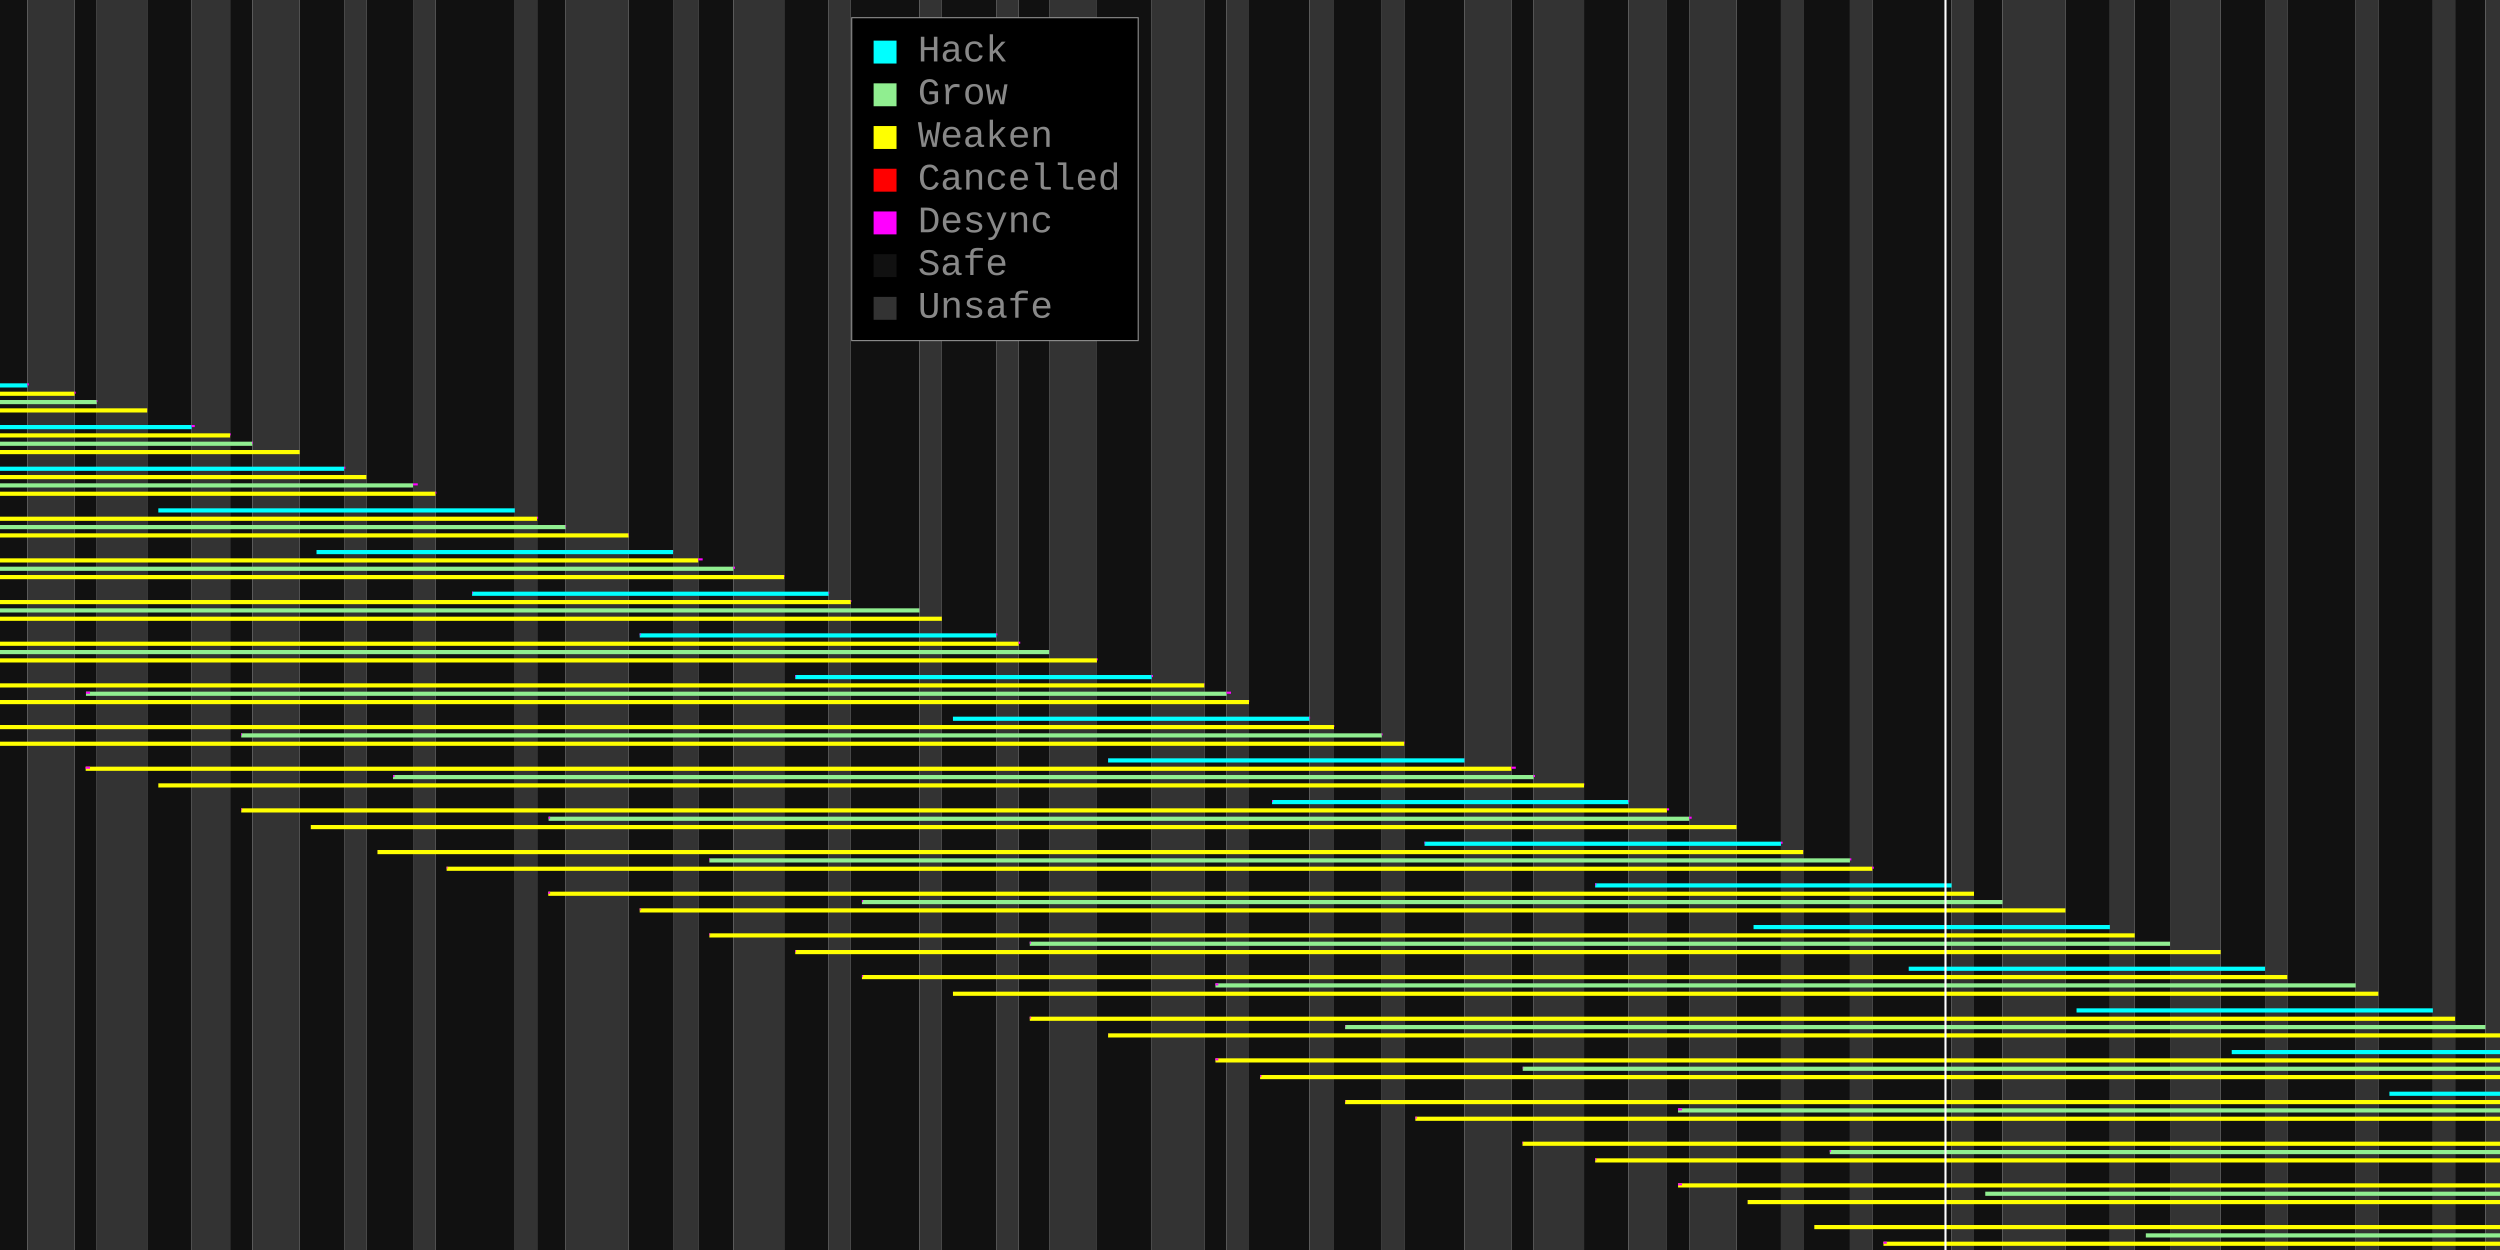
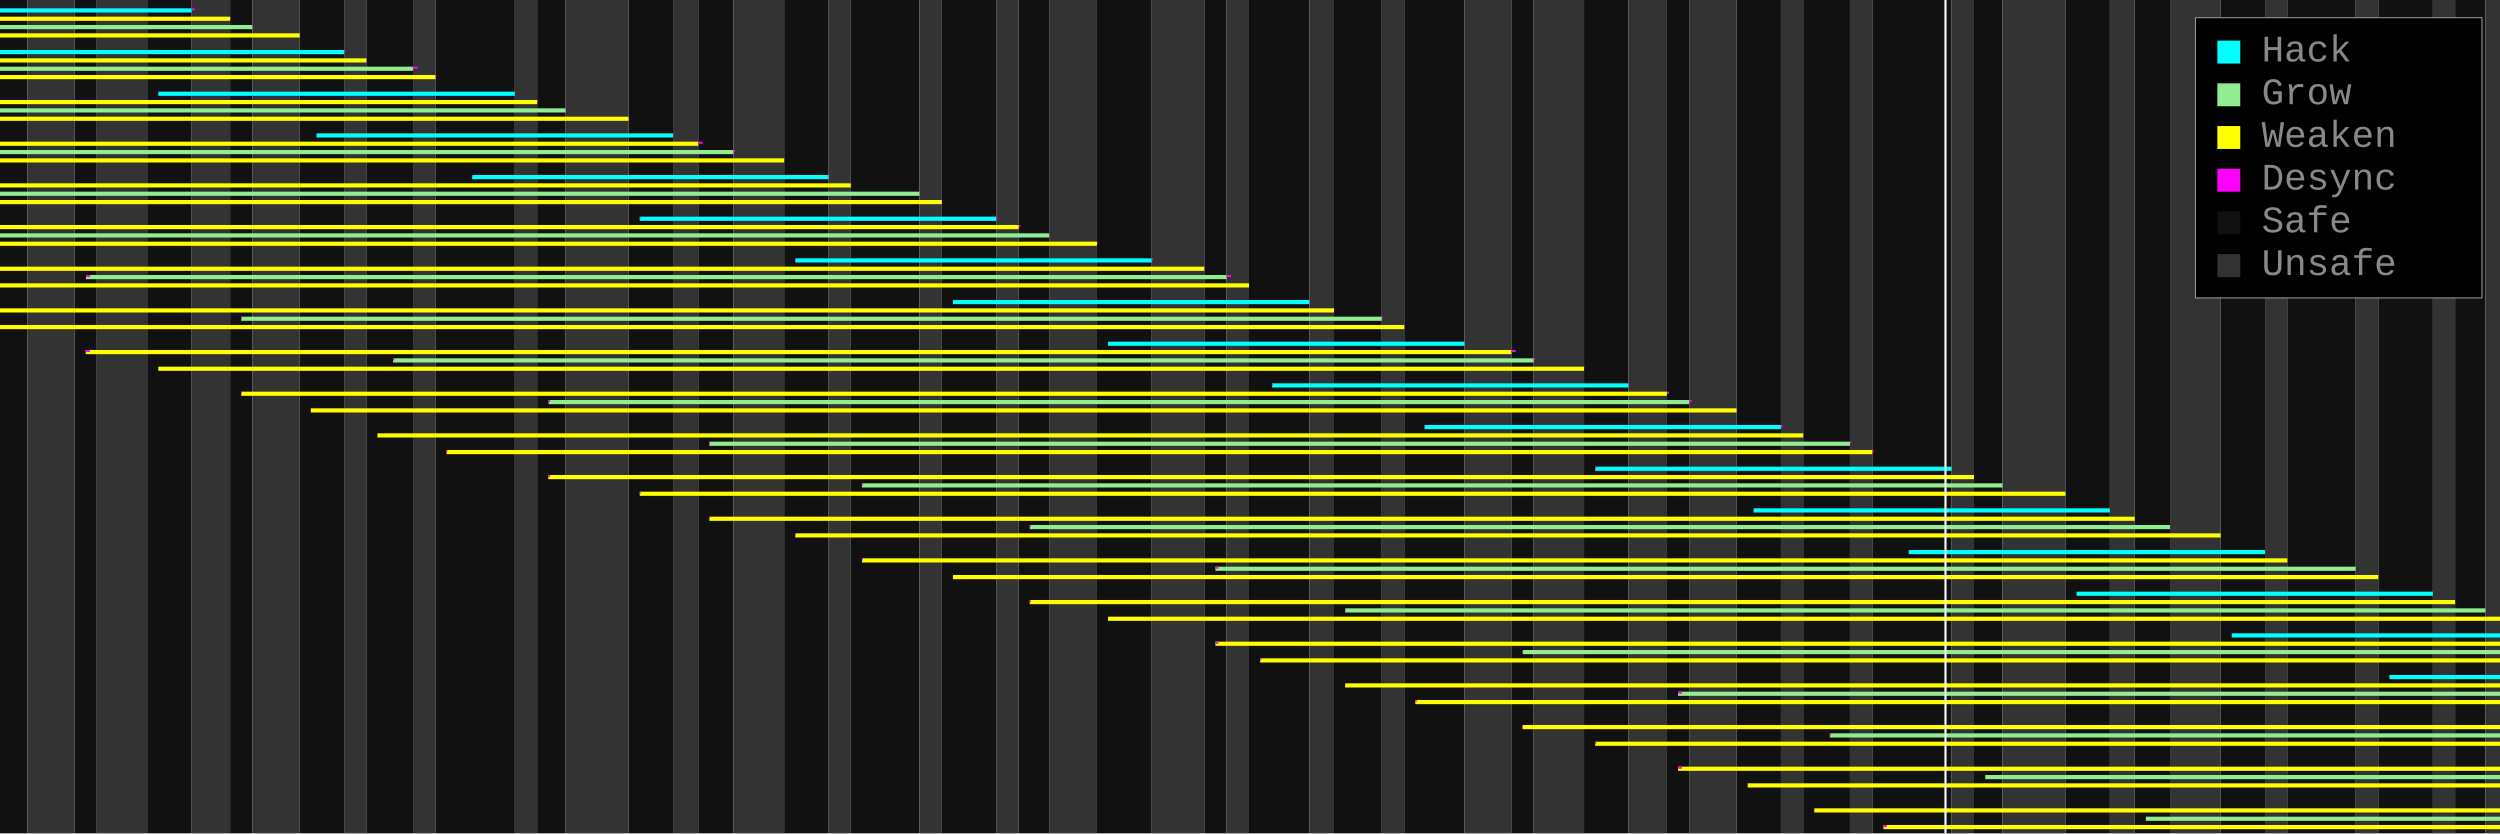
- <svg xmlns="http://www.w3.org/2000/svg" version="1.1" width="1200" height="600" data-last-update="0" viewBox="-933.333 0 1200 600">
-   <g id="secLayer">
+ <svg xmlns="http://www.w3.org/2000/svg" version="1.1" width="1200" height="400" data-last-update="0" viewBox="-933.333 200 1200 400">
+   <g id="secLayer" transform="translate(0,200)">
    <rect x="-1600" width="555.06" y="0" height="100%" fill="#111" />
    <rect x="-1044.94" width="10.667" y="0" height="100%" fill="#111" />
    <rect x="-1034.273" width="10.775" y="0" height="100%" fill="#333" />
    <rect x="-1023.498" width="28.902" y="0" height="100%" fill="#111" />
    <rect x="-994.596" width="11.895" y="0" height="100%" fill="#333" />
    <rect x="-982.701" width="23.059" y="0" height="100%" fill="#111" />
    <rect x="-959.642" width="10.667" y="0" height="100%" fill="#333" />
    <rect x="-948.976" width="28.785" y="0" height="100%" fill="#111" />
    <rect x="-920.191" width="22.643" y="0" height="100%" fill="#333" />
    <rect x="-897.548" width="10.667" y="0" height="100%" fill="#111" />
    <rect x="-886.881" width="24.206" y="0" height="100%" fill="#333" />
    <rect x="-862.675" width="21.333" y="0" height="100%" fill="#111" />
    <rect x="-841.342" width="18.461" y="0" height="100%" fill="#333" />
    <rect x="-822.881" width="10.667" y="0" height="100%" fill="#111" />
    <rect x="-812.214" width="22.733" y="0" height="100%" fill="#333" />
    <rect x="-789.481" width="21.333" y="0" height="100%" fill="#111" />
    <rect x="-768.148" width="10.667" y="0" height="100%" fill="#333" />
    <rect x="-757.481" width="22.408" y="0" height="100%" fill="#111" />
    <rect x="-735.073" width="10.775" y="0" height="100%" fill="#333" />
    <rect x="-724.298" width="38.088" y="0" height="100%" fill="#111" />
    <rect x="-686.21" width="10.712" y="0" height="100%" fill="#333" />
    <rect x="-675.499" width="13.656" y="0" height="100%" fill="#111" />
    <rect x="-661.843" width="30.239" y="0" height="100%" fill="#333" />
    <rect x="-631.604" width="21.333" y="0" height="100%" fill="#111" />
    <rect x="-610.271" width="12.103" y="0" height="100%" fill="#333" />
    <rect x="-598.168" width="16.88" y="0" height="100%" fill="#111" />
    <rect x="-581.288" width="24.35" y="0" height="100%" fill="#333" />
    <rect x="-556.937" width="21.333" y="0" height="100%" fill="#111" />
    <rect x="-535.604" width="10.667" y="0" height="100%" fill="#333" />
    <rect x="-524.937" width="32.953" y="0" height="100%" fill="#111" />
    <rect x="-491.985" width="10.739" y="0" height="100%" fill="#333" />
    <rect x="-481.246" width="26.107" y="0" height="100%" fill="#111" />
    <rect x="-455.139" width="10.757" y="0" height="100%" fill="#333" />
    <rect x="-444.382" width="14.636" y="0" height="100%" fill="#111" />
    <rect x="-429.746" width="22.951" y="0" height="100%" fill="#333" />
    <rect x="-406.796" width="26.278" y="0" height="100%" fill="#111" />
    <rect x="-380.517" width="25.258" y="0" height="100%" fill="#333" />
    <rect x="-355.26" width="10.667" y="0" height="100%" fill="#111" />
    <rect x="-344.593" width="10.775" y="0" height="100%" fill="#333" />
    <rect x="-333.818" width="28.992" y="0" height="100%" fill="#111" />
    <rect x="-304.826" width="11.805" y="0" height="100%" fill="#333" />
    <rect x="-293.021" width="22.95" y="0" height="100%" fill="#111" />
    <rect x="-270.07" width="10.775" y="0" height="100%" fill="#333" />
    <rect x="-259.296" width="28.92" y="0" height="100%" fill="#111" />
    <rect x="-230.376" width="22.508" y="0" height="100%" fill="#333" />
    <rect x="-207.868" width="10.667" y="0" height="100%" fill="#111" />
    <rect x="-197.201" width="24.206" y="0" height="100%" fill="#333" />
    <rect x="-172.995" width="21.333" y="0" height="100%" fill="#111" />
    <rect x="-151.662" width="18.461" y="0" height="100%" fill="#333" />
    <rect x="-133.201" width="10.667" y="0" height="100%" fill="#111" />
    <rect x="-122.534" width="22.733" y="0" height="100%" fill="#333" />
    <rect x="-99.801" width="21.333" y="0" height="100%" fill="#111" />
    <rect x="-78.468" width="10.667" y="0" height="100%" fill="#333" />
    <rect x="-67.801" width="22.444" y="0" height="100%" fill="#111" />
    <rect x="-45.357" width="10.739" y="0" height="100%" fill="#333" />
    <rect x="-34.618" width="38.043" y="0" height="100%" fill="#111" />
    <rect x="3.425" width="10.757" y="0" height="100%" fill="#333" />
    <rect x="14.181" width="13.692" y="0" height="100%" fill="#111" />
    <rect x="27.873" width="30.203" y="0" height="100%" fill="#333" />
    <rect x="58.076" width="21.333" y="0" height="100%" fill="#111" />
    <rect x="79.409" width="11.923" y="0" height="100%" fill="#333" />
    <rect x="91.332" width="16.952" y="0" height="100%" fill="#111" />
    <rect x="108.284" width="24.278" y="0" height="100%" fill="#333" />
    <rect x="132.563" width="21.333" y="0" height="100%" fill="#111" />
    <rect x="153.896" width="10.667" y="0" height="100%" fill="#333" />
    <rect x="164.563" width="32.845" y="0" height="100%" fill="#111" />
    <rect x="197.407" width="10.847" y="0" height="100%" fill="#333" />
    <rect x="208.254" width="26.197" y="0" height="100%" fill="#111" />
    <rect x="234.451" width="10.667" y="0" height="100%" fill="#333" />
    <rect x="245.118" width="14.528" y="0" height="100%" fill="#111" />
    <rect x="259.646" width="23.059" y="0" height="100%" fill="#333" />
    <rect x="282.704" width="26.233" y="0" height="100%" fill="#111" />
    <rect x="308.938" width="25.303" y="0" height="100%" fill="#333" />
    <rect x="334.24" width="10.667" y="0" height="100%" fill="#111" />
    <rect x="344.907" width="10.775" y="0" height="100%" fill="#333" />
    <rect x="355.682" width="28.947" y="0" height="100%" fill="#111" />
    <rect x="384.629" width="11.85" y="0" height="100%" fill="#333" />
    <rect x="396.479" width="22.986" y="0" height="100%" fill="#111" />
    <rect x="419.466" width="10.739" y="0" height="100%" fill="#333" />
    <rect x="430.204" width="28.875" y="0" height="100%" fill="#111" />
    <rect x="459.079" width="22.553" y="0" height="100%" fill="#333" />
    <rect x="481.632" width="10.667" y="0" height="100%" fill="#111" />
    <rect x="492.299" width="24.206" y="0" height="100%" fill="#333" />
    <rect x="516.505" width="21.333" y="0" height="100%" fill="#111" />
    <rect x="537.838" width="18.281" y="0" height="100%" fill="#333" />
    <rect x="556.119" width="10.667" y="0" height="100%" fill="#111" />
    <rect x="566.786" width="22.733" y="0" height="100%" fill="#333" />
    <rect x="589.519" width="21.333" y="0" height="100%" fill="#111" />
    <rect x="610.852" width="10.667" y="0" height="100%" fill="#333" />
    <rect x="621.519" width="22.336" y="0" height="100%" fill="#111" />
    <rect x="643.855" width="10.847" y="0" height="100%" fill="#333" />
    <rect x="654.702" width="38.133" y="0" height="100%" fill="#111" />
    <rect x="692.835" width="10.667" y="0" height="100%" fill="#333" />
    <rect x="703.501" width="13.584" y="0" height="100%" fill="#111" />
    <rect x="717.085" width="30.311" y="0" height="100%" fill="#333" />
    <rect x="747.396" width="533.333" y="0" height="100%" fill="#111" />
  </g>
  <g id="jobLayer">
    <rect x="-1729.647" width="684.707" y="148" height="2" fill="yellow" />
    <rect x="-1729.647" width="0.313" y="148" height="1" fill="magenta" />
    <rect x="-1044.94" width="0.3" y="148" height="1" fill="magenta" />
    <rect x="-1582.039" width="547.766" y="152" height="2" fill="lightgreen" />
    <rect x="-1582.039" width="0.279" y="152" height="1" fill="magenta" />
    <rect x="-1034.273" width="0.14" y="152" height="1" fill="magenta" />
    <rect x="-1708.205" width="684.707" y="156" height="2" fill="yellow" />
    <rect x="-1708.205" width="0.258" y="156" height="1" fill="magenta" />
    <rect x="-1023.498" width="0.298" y="156" height="1" fill="magenta" />
    <rect x="-1165.773" width="171.177" y="164" height="2" fill="cyan" />
    <rect x="-1165.813" width="0.041" y="164" height="1" fill="magenta" />
    <rect x="-994.596" width="1.476" y="164" height="1" fill="magenta" />
    <rect x="-1667.408" width="684.707" y="168" height="2" fill="yellow" />
    <rect x="-1667.408" width="0.475" y="168" height="1" fill="magenta" />
    <rect x="-982.701" width="0.888" y="168" height="1" fill="magenta" />
    <rect x="-1507.408" width="547.766" y="172" height="2" fill="lightgreen" />
    <rect x="-1507.408" width="0.368" y="172" height="1" fill="magenta" />
    <rect x="-959.642" width="0.229" y="172" height="1" fill="magenta" />
    <rect x="-1633.683" width="684.707" y="176" height="2" fill="yellow" />
    <rect x="-1633.683" width="0.296" y="176" height="1" fill="magenta" />
    <rect x="-948.976" width="0.122" y="176" height="1" fill="magenta" />
    <rect x="-1091.322" width="171.132" y="184" height="2" fill="cyan" />
    <rect x="-1091.322" width="0.496" y="184" height="1" fill="magenta" />
    <rect x="-920.191" width="0.671" y="184" height="1" fill="magenta" />
    <rect x="-1582.075" width="684.527" y="188" height="2" fill="yellow" />
    <rect x="-1582.075" width="0.315" y="188" height="1" fill="magenta" />
    <rect x="-897.548" width="0.534" y="188" height="1" fill="magenta" />
    <rect x="-1434.503" width="547.621" y="192" height="2" fill="lightgreen" />
    <rect x="-1434.503" width="0.263" y="192" height="1" fill="magenta" />
    <rect x="-886.881" width="0.268" y="192" height="1" fill="magenta" />
    <rect x="-1547.202" width="684.527" y="196" height="2" fill="yellow" />
    <rect x="-1547.202" width="0.056" y="196" height="1" fill="magenta" />
    <rect x="-862.675" width="0.062" y="196" height="1" fill="magenta" />
    <rect x="-1012.474" width="171.132" y="204" height="2" fill="cyan" />
    <rect x="-1012.474" width="0.527" y="204" height="1" fill="magenta" />
    <rect x="-841.342" width="1.502" y="204" height="1" fill="magenta" />
    <rect x="-1507.408" width="684.527" y="208" height="2" fill="yellow" />
    <rect x="-1507.408" width="0.368" y="208" height="1" fill="magenta" />
    <rect x="-822.881" width="0.321" y="208" height="1" fill="magenta" />
    <rect x="-1359.836" width="547.621" y="212" height="2" fill="lightgreen" />
    <rect x="-1359.836" width="0.263" y="212" height="1" fill="magenta" />
    <rect x="-812.214" width="0.321" y="212" height="1" fill="magenta" />
    <rect x="-1474.008" width="684.527" y="216" height="2" fill="yellow" />
    <rect x="-1474.027" width="0.019" y="216" height="1" fill="magenta" />
    <rect x="-789.493" width="0.012" y="216" height="1" fill="magenta" />
    <rect x="-939.28" width="171.132" y="224" height="2" fill="cyan" />
    <rect x="-939.28" width="0.4" y="224" height="1" fill="magenta" />
    <rect x="-768.148" width="0.574" y="224" height="1" fill="magenta" />
    <rect x="-1442.008" width="684.527" y="228" height="2" fill="yellow" />
    <rect x="-1442.027" width="0.019" y="228" height="1" fill="magenta" />
    <rect x="-757.493" width="0.012" y="228" height="1" fill="magenta" />
    <rect x="-1282.695" width="547.621" y="232" height="2" fill="lightgreen" />
    <rect x="-1282.695" width="1.841" y="232" height="1" fill="magenta" />
    <rect x="-735.073" width="2.273" y="232" height="1" fill="magenta" />
    <rect x="-1408.825" width="684.527" y="236" height="2" fill="yellow" />
    <rect x="-1408.825" width="0.398" y="236" height="1" fill="magenta" />
    <rect x="-724.298" width="0.405" y="236" height="1" fill="magenta" />
    <rect x="-857.342" width="171.132" y="244" height="2" fill="cyan" />
    <rect x="-857.342" width="0.009" y="244" height="1" fill="magenta" />
    <rect x="-686.24" width="0.03" y="244" height="1" fill="magenta" />
    <rect x="-1360.025" width="684.527" y="248" height="2" fill="yellow" />
    <rect x="-1360.025" width="0.452" y="248" height="1" fill="magenta" />
    <rect x="-675.499" width="0.459" y="248" height="1" fill="magenta" />
    <rect x="-1209.464" width="547.621" y="252" height="2" fill="lightgreen" />
    <rect x="-1209.464" width="0.238" y="252" height="1" fill="magenta" />
    <rect x="-661.843" width="0.243" y="252" height="1" fill="magenta" />
    <rect x="-1316.131" width="684.527" y="256" height="2" fill="yellow" />
    <rect x="-1316.131" width="0.131" y="256" height="1" fill="magenta" />
    <rect x="-631.604" width="0.191" y="256" height="1" fill="magenta" />
    <rect x="-781.402" width="171.132" y="264" height="2" fill="cyan" />
    <rect x="-781.402" width="0.016" y="264" height="1" fill="magenta" />
    <rect x="-610.271" width="0.084" y="264" height="1" fill="magenta" />
    <rect x="-1282.695" width="684.527" y="268" height="2" fill="yellow" />
    <rect x="-1282.695" width="1.788" y="268" height="1" fill="magenta" />
    <rect x="-598.168" width="2.115" y="268" height="1" fill="magenta" />
    <rect x="-1128.909" width="547.621" y="272" height="2" fill="lightgreen" />
    <rect x="-1128.909" width="0.856" y="272" height="1" fill="magenta" />
    <rect x="-581.288" width="0.754" y="272" height="1" fill="magenta" />
    <rect x="-1241.464" width="684.527" y="276" height="2" fill="yellow" />
    <rect x="-1241.464" width="0.238" y="276" height="1" fill="magenta" />
    <rect x="-556.937" width="0.191" y="276" height="1" fill="magenta" />
    <rect x="-706.736" width="171.132" y="284" height="2" fill="cyan" />
    <rect x="-706.736" width="0.336" y="284" height="1" fill="magenta" />
    <rect x="-535.604" width="0.297" y="284" height="1" fill="magenta" />
    <rect x="-1209.464" width="684.527" y="288" height="2" fill="yellow" />
    <rect x="-1209.464" width="0.238" y="288" height="1" fill="magenta" />
    <rect x="-524.937" width="0.244" y="288" height="1" fill="magenta" />
    <rect x="-1039.606" width="547.621" y="292" height="2" fill="lightgreen" />
    <rect x="-1039.606" width="0.033" y="292" height="1" fill="magenta" />
    <rect x="-492.053" width="0.069" y="292" height="1" fill="magenta" />
    <rect x="-1165.773" width="684.527" y="296" height="2" fill="yellow" />
    <rect x="-1165.813" width="0.041" y="296" height="1" fill="magenta" />
    <rect x="-481.28" width="0.034" y="296" height="1" fill="magenta" />
    <rect x="-626.271" width="171.132" y="304" height="2" fill="cyan" />
    <rect x="-626.271" width="0.404" y="304" height="1" fill="magenta" />
    <rect x="-455.139" width="0.526" y="304" height="1" fill="magenta" />
    <rect x="-1128.909" width="684.527" y="308" height="2" fill="yellow" />
    <rect x="-1128.909" width="0.856" y="308" height="1" fill="magenta" />
    <rect x="-444.382" width="0.756" y="308" height="1" fill="magenta" />
    <rect x="-977.368" width="547.621" y="312" height="2" fill="lightgreen" />
    <rect x="-977.387" width="0.019" y="312" height="1" fill="magenta" />
    <rect x="-429.746" width="0.039" y="312" height="1" fill="magenta" />
    <rect x="-1091.322" width="684.527" y="316" height="2" fill="yellow" />
    <rect x="-1091.322" width="0.496" y="316" height="1" fill="magenta" />
    <rect x="-406.796" width="0.342" y="316" height="1" fill="magenta" />
    <rect x="-551.604" width="171.087" y="324" height="2" fill="cyan" />
    <rect x="-551.604" width="0.351" y="324" height="1" fill="magenta" />
    <rect x="-380.517" width="0.571" y="324" height="1" fill="magenta" />
    <rect x="-1039.606" width="684.347" y="328" height="2" fill="yellow" />
    <rect x="-1039.606" width="0.086" y="328" height="1" fill="magenta" />
    <rect x="-355.26" width="0.166" y="328" height="1" fill="magenta" />
    <rect x="-892.07" width="547.477" y="332" height="2" fill="lightgreen" />
    <rect x="-892.07" width="1.937" y="332" height="1" fill="magenta" />
    <rect x="-344.593" width="2.14" y="332" height="1" fill="magenta" />
    <rect x="-1018.164" width="684.347" y="336" height="2" fill="yellow" />
    <rect x="-1018.164" width="0.031" y="336" height="1" fill="magenta" />
    <rect x="-333.818" width="0.111" y="336" height="1" fill="magenta" />
    <rect x="-475.913" width="171.087" y="344" height="2" fill="cyan" />
    <rect x="-475.913" width="0.019" y="344" height="1" fill="magenta" />
    <rect x="-304.826" width="0.346" y="344" height="1" fill="magenta" />
    <rect x="-977.368" width="684.347" y="348" height="2" fill="yellow" />
    <rect x="-977.387" width="0.019" y="348" height="1" fill="magenta" />
    <rect x="-293.021" width="0.168" y="348" height="1" fill="magenta" />
    <rect x="-817.548" width="547.477" y="352" height="2" fill="lightgreen" />
    <rect x="-817.548" width="0.374" y="352" height="1" fill="magenta" />
    <rect x="-270.07" width="0.364" y="352" height="1" fill="magenta" />
    <rect x="-943.642" width="684.347" y="356" height="2" fill="yellow" />
    <rect x="-943.642" width="0.069" y="356" height="1" fill="magenta" />
    <rect x="-259.296" width="0.202" y="356" height="1" fill="magenta" />
    <rect x="-401.462" width="171.087" y="364" height="2" fill="cyan" />
    <rect x="-401.462" width="0.129" y="364" height="1" fill="magenta" />
    <rect x="-230.376" width="0.082" y="364" height="1" fill="magenta" />
    <rect x="-892.214" width="684.347" y="368" height="2" fill="yellow" />
    <rect x="-892.214" width="2.081" y="368" height="1" fill="magenta" />
    <rect x="-207.868" width="2.108" y="368" height="1" fill="magenta" />
    <rect x="-744.678" width="547.477" y="372" height="2" fill="lightgreen" />
    <rect x="-744.678" width="0.678" y="372" height="1" fill="magenta" />
    <rect x="-197.201" width="0.668" y="372" height="1" fill="magenta" />
    <rect x="-857.342" width="684.347" y="376" height="2" fill="yellow" />
    <rect x="-857.342" width="0.009" y="376" height="1" fill="magenta" />
    <rect x="-172.995" width="0.142" y="376" height="1" fill="magenta" />
    <rect x="-322.749" width="171.087" y="384" height="2" fill="cyan" />
    <rect x="-322.749" width="0.402" y="384" height="1" fill="magenta" />
    <rect x="-151.662" width="0.355" y="384" height="1" fill="magenta" />
    <rect x="-817.548" width="684.347" y="388" height="2" fill="yellow" />
    <rect x="-817.548" width="0.374" y="388" height="1" fill="magenta" />
    <rect x="-133.201" width="1.041" y="388" height="1" fill="magenta" />
    <rect x="-670.012" width="547.477" y="392" height="2" fill="lightgreen" />
    <rect x="-670.012" width="0.732" y="392" height="1" fill="magenta" />
    <rect x="-122.534" width="1.201" y="392" height="1" fill="magenta" />
    <rect x="-784.148" width="684.347" y="396" height="2" fill="yellow" />
    <rect x="-784.16" width="0.012" y="396" height="1" fill="magenta" />
    <rect x="-99.801" width="0.014" y="396" height="1" fill="magenta" />
    <rect x="-249.554" width="171.087" y="404" height="2" fill="cyan" />
    <rect x="-249.554" width="0.328" y="404" height="1" fill="magenta" />
    <rect x="-78.468" width="0.761" y="404" height="1" fill="magenta" />
    <rect x="-752.148" width="684.347" y="408" height="2" fill="yellow" />
    <rect x="-752.148" width="0.041" y="408" height="1" fill="magenta" />
    <rect x="-67.801" width="0.068" y="408" height="1" fill="magenta" />
    <rect x="-592.835" width="547.477" y="412" height="2" fill="lightgreen" />
    <rect x="-592.835" width="0.355" y="412" height="1" fill="magenta" />
    <rect x="-45.357" width="0.664" y="412" height="1" fill="magenta" />
    <rect x="-718.965" width="684.347" y="416" height="2" fill="yellow" />
    <rect x="-718.965" width="0.405" y="416" height="1" fill="magenta" />
    <rect x="-34.618" width="0.698" y="416" height="1" fill="magenta" />
    <rect x="-167.662" width="171.087" y="424" height="2" fill="cyan" />
    <rect x="-167.662" width="0.569" y="424" height="1" fill="magenta" />
    <rect x="-670.165" width="684.347" y="428" height="2" fill="yellow" />
    <rect x="-670.165" width="0.885" y="428" height="1" fill="magenta" />
    <rect x="-519.604" width="547.477" y="432" height="2" fill="lightgreen" />
    <rect x="-519.604" width="0.457" y="432" height="1" fill="magenta" />
    <rect x="-626.271" width="684.347" y="436" height="2" fill="yellow" />
    <rect x="-626.271" width="0.457" y="436" height="1" fill="magenta" />
    <rect x="-91.632" width="171.042" y="444" height="2" fill="cyan" />
    <rect x="-91.632" width="0.006" y="444" height="1" fill="magenta" />
    <rect x="-592.835" width="684.167" y="448" height="2" fill="yellow" />
    <rect x="-592.835" width="0.355" y="448" height="1" fill="magenta" />
    <rect x="-439.049" width="547.333" y="452" height="2" fill="lightgreen" />
    <rect x="-439.049" width="0.489" y="452" height="1" fill="magenta" />
    <rect x="-551.604" width="684.167" y="456" height="2" fill="yellow" />
    <rect x="-551.604" width="0.351" y="456" height="1" fill="magenta" />
    <rect x="-17.146" width="171.042" y="464" height="2" fill="cyan" />
    <rect x="-17.146" width="0.026" y="464" height="1" fill="magenta" />
    <rect x="-519.604" width="684.167" y="468" height="2" fill="yellow" />
    <rect x="-519.604" width="0.457" y="468" height="1" fill="magenta" />
    <rect x="-349.926" width="547.333" y="472" height="2" fill="lightgreen" />
    <rect x="-349.926" width="1.393" y="472" height="1" fill="magenta" />
    <rect x="-475.913" width="684.167" y="476" height="2" fill="yellow" />
    <rect x="-475.913" width="0.019" y="476" height="1" fill="magenta" />
    <rect x="63.409" width="171.042" y="484" height="2" fill="cyan" />
    <rect x="-439.049" width="684.167" y="488" height="2" fill="yellow" />
    <rect x="-439.049" width="0.489" y="488" height="1" fill="magenta" />
    <rect x="-287.688" width="547.333" y="492" height="2" fill="lightgreen" />
    <rect x="-287.688" width="0.221" y="492" height="1" fill="magenta" />
    <rect x="-401.462" width="684.167" y="496" height="2" fill="yellow" />
    <rect x="-401.462" width="0.076" y="496" height="1" fill="magenta" />
    <rect x="137.896" width="171.042" y="504" height="2" fill="cyan" />
    <rect x="-349.926" width="684.167" y="508" height="2" fill="yellow" />
    <rect x="-349.926" width="1.393" y="508" height="1" fill="magenta" />
    <rect x="-202.426" width="547.333" y="512" height="2" fill="lightgreen" />
    <rect x="-202.426" width="0.24" y="512" height="1" fill="magenta" />
    <rect x="-328.484" width="684.167" y="516" height="2" fill="yellow" />
    <rect x="-328.484" width="0.591" y="516" height="1" fill="magenta" />
    <rect x="213.587" width="171.042" y="524" height="2" fill="cyan" />
    <rect x="-287.688" width="684.167" y="528" height="2" fill="yellow" />
    <rect x="-287.688" width="0.221" y="528" height="1" fill="magenta" />
    <rect x="-127.868" width="547.333" y="532" height="2" fill="lightgreen" />
    <rect x="-127.868" width="1.894" y="532" height="1" fill="magenta" />
    <rect x="-253.962" width="684.167" y="536" height="2" fill="yellow" />
    <rect x="-253.962" width="0.629" y="536" height="1" fill="magenta" />
    <rect x="288.038" width="171.042" y="544" height="2" fill="cyan" />
    <rect x="-202.534" width="684.167" y="548" height="2" fill="yellow" />
    <rect x="-202.534" width="0.294" y="548" height="1" fill="magenta" />
    <rect x="-55.034" width="547.333" y="552" height="2" fill="lightgreen" />
    <rect x="-55.034" width="0.528" y="552" height="1" fill="magenta" />
    <rect x="-167.662" width="684.167" y="556" height="2" fill="yellow" />
    <rect x="-167.662" width="0.569" y="556" height="1" fill="magenta" />
    <rect x="366.841" width="170.997" y="564" height="2" fill="cyan" />
    <rect x="-127.868" width="683.987" y="568" height="2" fill="yellow" />
    <rect x="-127.868" width="1.894" y="568" height="1" fill="magenta" />
    <rect x="19.596" width="547.189" y="572" height="2" fill="lightgreen" />
    <rect x="-94.468" width="683.987" y="576" height="2" fill="yellow" />
    <rect x="-94.507" width="0.039" y="576" height="1" fill="magenta" />
    <rect x="439.856" width="170.997" y="584" height="2" fill="cyan" />
    <rect x="-62.468" width="683.987" y="588" height="2" fill="yellow" />
    <rect x="-62.507" width="0.039" y="588" height="1" fill="magenta" />
    <rect x="96.665" width="547.189" y="592" height="2" fill="lightgreen" />
    <rect x="-29.285" width="683.987" y="596" height="2" fill="yellow" />
    <rect x="-29.285" width="1.605" y="596" height="1" fill="magenta" />
  </g>
-   <rect id="cursor" x="0" width="1" y="0" height="100%" fill="white" />
-   <g id="Legend" transform="translate(-525, 8), scale(.5, .5)">
-     <rect x="1" y="1" width="275" height="310" fill="black" stroke="#979797" />
+   <rect id="cursor" x="0" width="1" y="0" height="100%" fill="white" transform="translate(0,200)" />
+   <g id="Legend" transform="translate(120, 208), scale(.5, .5)">
+     <rect x="1" y="1" width="275" height="269" fill="black" stroke="#979797" />
    <g transform="translate(22, 13)">
      <rect x="0" y="10" width="22" height="22" fill="cyan" />
      <text font-family="Courier New" font-size="36" fill="#888">
        <tspan x="42.5" y="30">Hack</tspan>
      </text>
    </g>
    <g transform="translate(22, 54)">
      <rect x="0" y="10" width="22" height="22" fill="lightgreen" />
      <text font-family="Courier New" font-size="36" fill="#888">
        <tspan x="42.5" y="30">Grow</tspan>
      </text>
    </g>
    <g transform="translate(22, 95)">
      <rect x="0" y="10" width="22" height="22" fill="yellow" />
      <text font-family="Courier New" font-size="36" fill="#888">
        <tspan x="42.5" y="30">Weaken</tspan>
      </text>
    </g>
-     <g transform="translate(22, 136)">
-       <rect x="0" y="10" width="22" height="22" fill="red" />
-       <text font-family="Courier New" font-size="36" fill="#888">
-         <tspan x="42.5" y="30">Cancelled</tspan>
-       </text>
-     </g>
-     <g transform="translate(22, 177)">
-       <rect x="0" y="10" width="22" height="22" fill="magenta" />
-       <text font-family="Courier New" font-size="36" fill="#888">
-         <tspan x="42.5" y="30">Desync</tspan>
-       </text>
-     </g>
-     <g transform="translate(22, 218)">
-       <rect x="0" y="10" width="22" height="22" fill="#111" />
-       <text font-family="Courier New" font-size="36" fill="#888">
-         <tspan x="42.5" y="30">Safe</tspan>
-       </text>
-     </g>
-     <g transform="translate(22, 259)">
-       <rect x="0" y="10" width="22" height="22" fill="#333" />
-       <text font-family="Courier New" font-size="36" fill="#888">
-         <tspan x="42.5" y="30">Unsafe</tspan>
-       </text>
+     <g transform="translate(0, -41)">
+       <g transform="translate(22, 177)">
+         <rect x="0" y="10" width="22" height="22" fill="magenta" />
+         <text font-family="Courier New" font-size="36" fill="#888">
+           <tspan x="42.5" y="30">Desync</tspan>
+         </text>
+       </g>
+       <g transform="translate(22, 218)">
+         <rect x="0" y="10" width="22" height="22" fill="#111" />
+         <text font-family="Courier New" font-size="36" fill="#888">
+           <tspan x="42.5" y="30">Safe</tspan>
+         </text>
+       </g>
+       <g transform="translate(22, 259)">
+         <rect x="0" y="10" width="22" height="22" fill="#333" />
+         <text font-family="Courier New" font-size="36" fill="#888">
+           <tspan x="42.5" y="30">Unsafe</tspan>
+         </text>
+       </g>
    </g>
  </g>
</svg>
